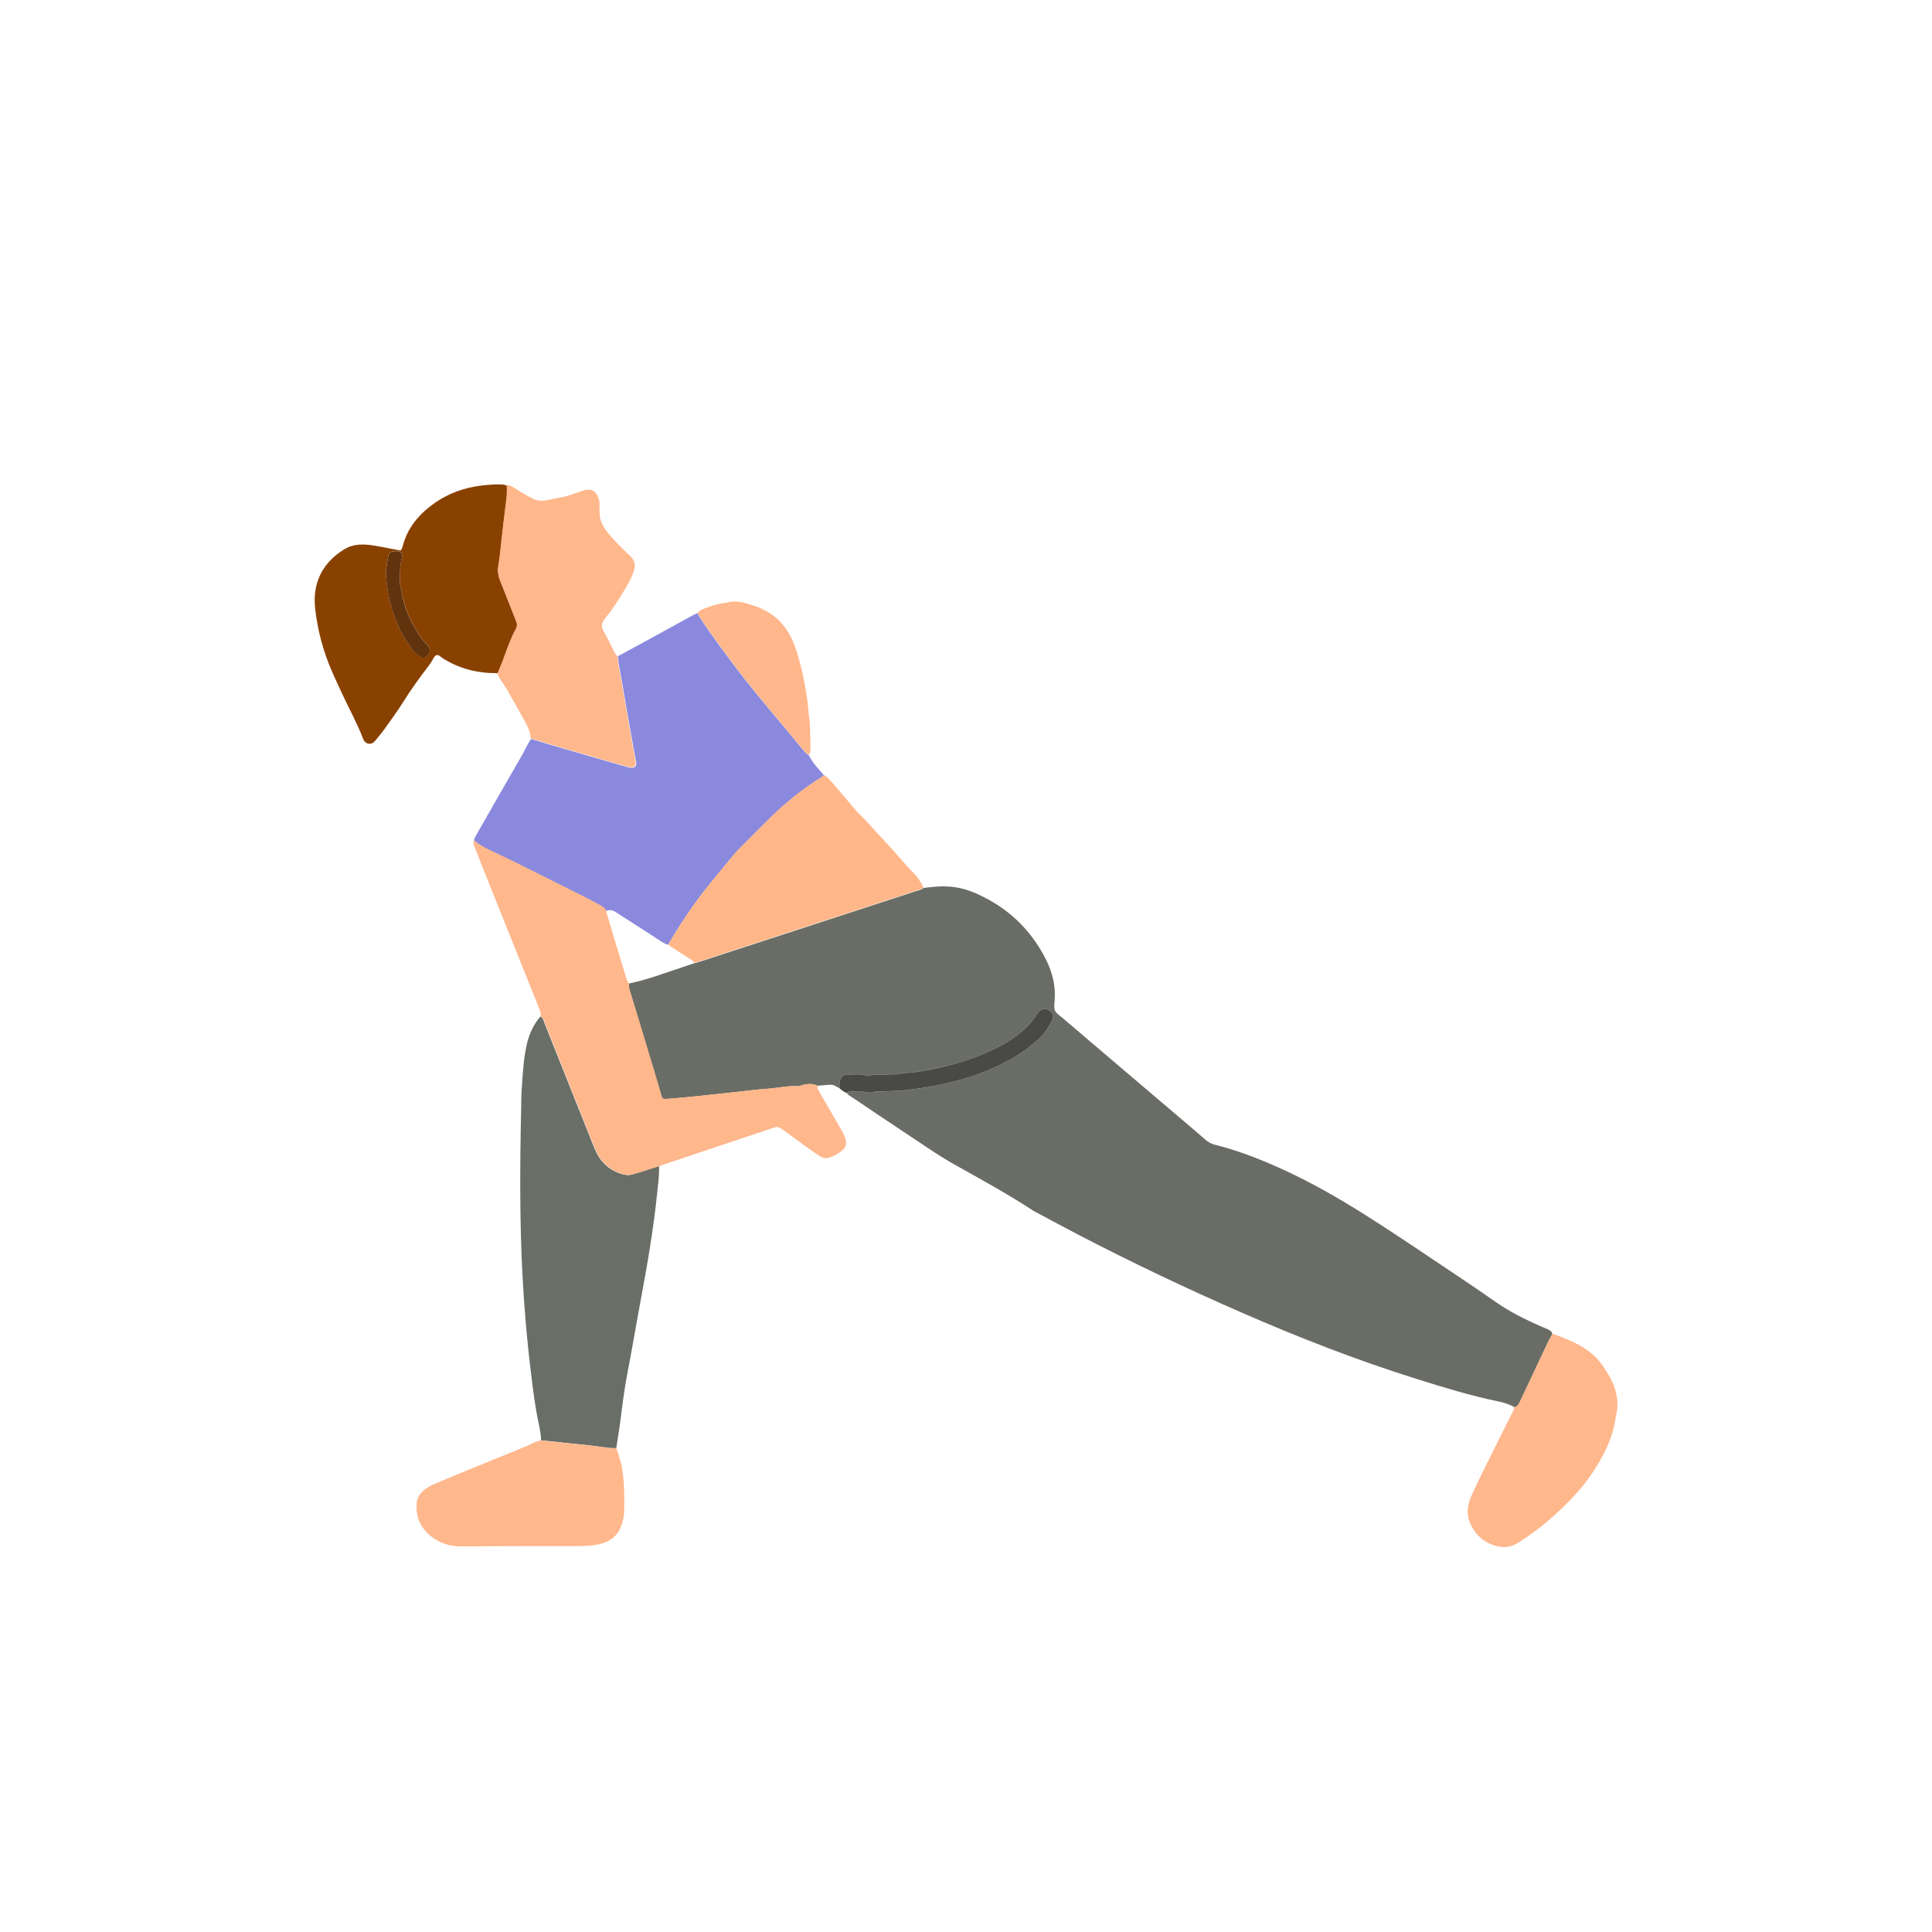
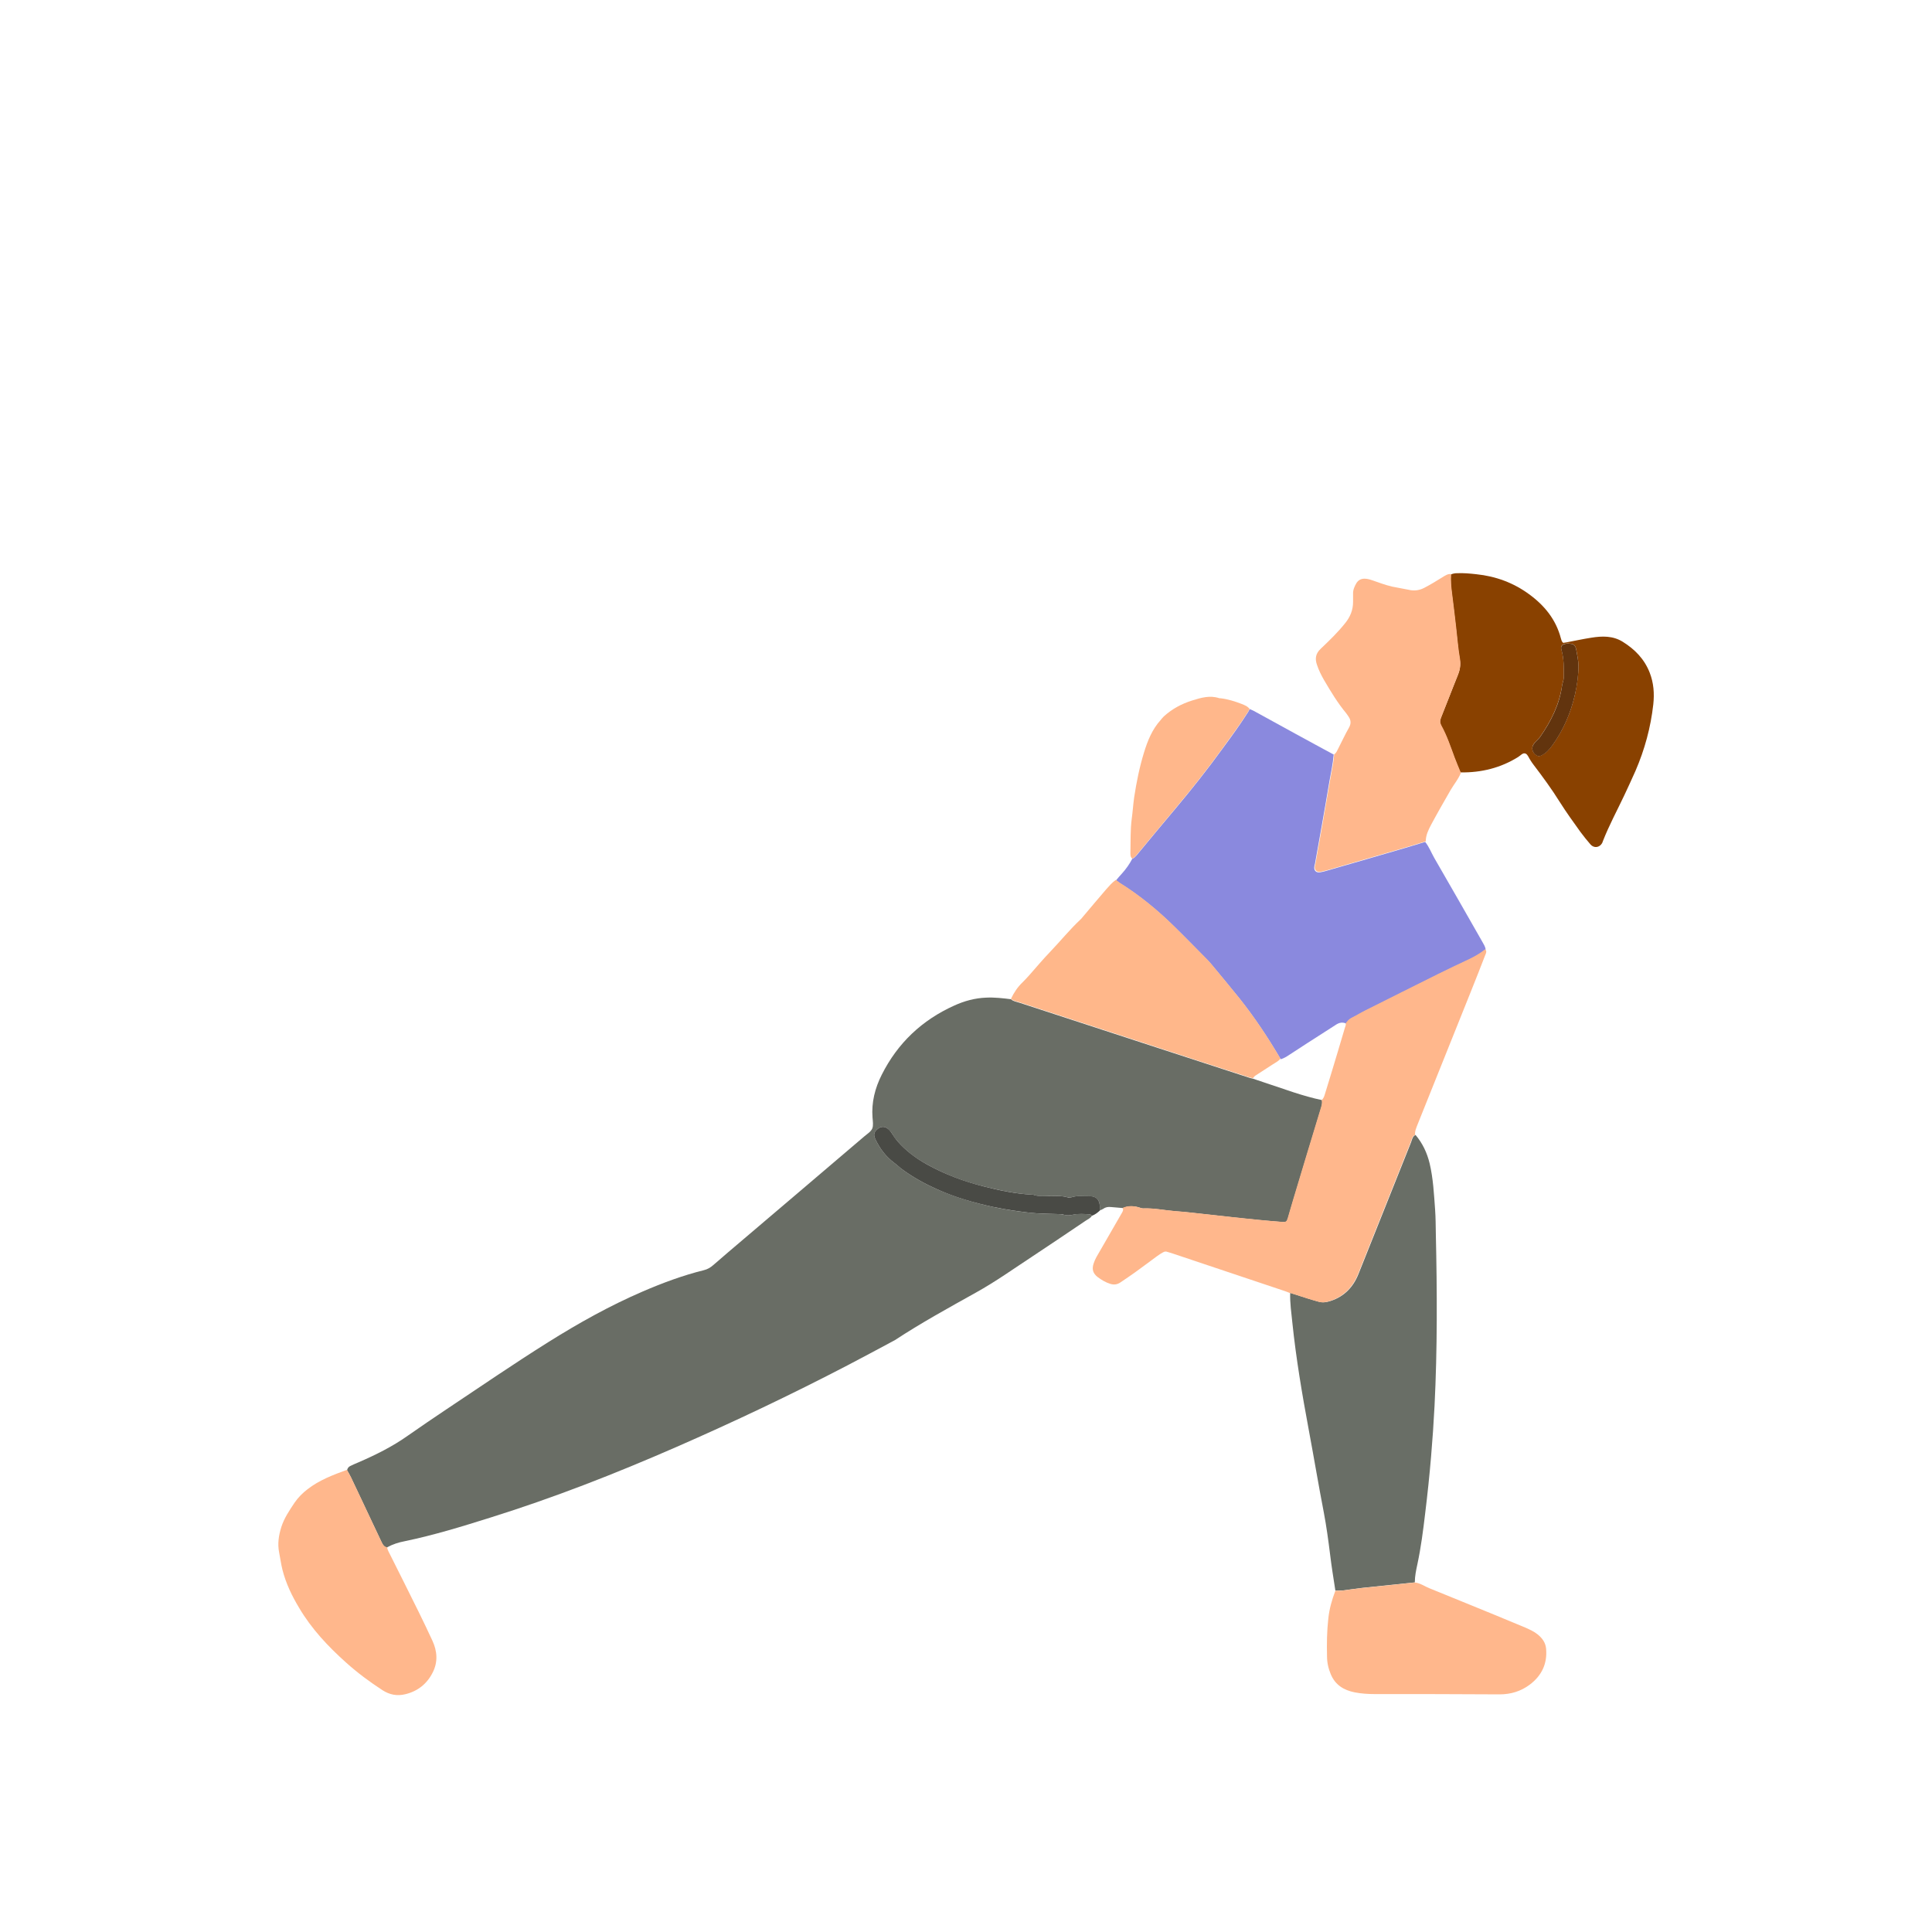
- <svg xmlns="http://www.w3.org/2000/svg" width="1417.3" height="1417.3" version="1.1" viewBox="0 0 1417.3 1417.3">
-   <g>
-     <g>
-       <g>
-         <path fill="#696d65" d="M 1110.9 1032.2 c -3.8 -2.1 -7.9 -3.4 -12.1 -4.2 -20.3 -4.2 -40.1 -10.3 -59.8 -16.5 -43.8 -13.7 -86.5 -30.4 -128.6 -48.8 -40.3 -17.6 -80.1 -36.5 -119.1 -56.8 -10.6 -5.5 -21.1 -11.2 -31.6 -16.8 -.5 -.3 -1 -.5 -1.5 -.8 -18.3 -12 -37.4 -22.5 -56.4 -33.1 -13.7 -7.6 -26.4 -16.7 -39.5 -25.3 -12.3 -8.1 -24.5 -16.4 -36.7 -24.6 -1.5 -1 -3.3 -1.7 -4.3 -3.4 .4 -.3 .8 -.9 1.3 -1 3.9 -.3 7.8 -.7 11.7 .2 2.3 .5 4.3 .7 6.6 0 1 -.3 2.2 -.4 3.3 -.4 6.9 -.2 13.7 -.2 20.6 -1 8.5 -.9 16.9 -2.2 25.2 -4 13.4 -2.9 26.6 -6.8 39.2 -12.4 8.2 -3.7 15.9 -7.9 23.2 -13.2 2.1 -1.5 4 -3.4 6.1 -4.9 5.8 -4.3 10 -9.8 13.1 -16.3 1.7 -3.5 1.1 -5.4 -1.9 -7.7 -2 -1.5 -4.7 -1.5 -6.7 .2 -1.1 1 -2.1 2.1 -2.9 3.4 -1.2 1.9 -2.4 3.8 -3.9 5.4 -5.7 6.5 -12.5 11.7 -20 15.8 -12.6 7 -25.9 12.1 -39.9 15.5 -11 2.7 -22 5.1 -33.4 5.7 -.4 0 -.8 0 -1.1 .1 -3 1.2 -6.2 .8 -9.4 .9 -4.8 .2 -9.7 -.6 -14.4 .9 -.7 .2 -1.5 .2 -2.2 0 -4.4 -1.5 -8.9 -.7 -13.3 -.8 -4.1 0 -6.5 2.5 -6.7 6.5 0 1.1 0 2.2 0 3.4 -.8 -.4 -1.7 -.7 -2.5 -1.2 -1.6 -1.2 -3.4 -1.4 -5.3 -1.2 -2.8 .3 -5.5 .4 -8.3 .7 -3.6 -1.6 -7.2 -1.5 -10.9 -.5 -1.1 .3 -2.2 .8 -3.2 .8 -7.5 -.3 -14.8 1.3 -22.2 1.9 -4.3 .3 -8.5 .7 -12.8 1.2 -9.1 1 -18.1 2 -27.2 3 -6.1 .7 -12.2 1.3 -18.3 1.9 -5.4 .5 -10.7 1 -16.1 1.4 -2.9 .2 -3.3 -.2 -4 -2.7 -1.2 -4.1 -2.3 -8.2 -3.6 -12.3 -6.4 -21.4 -12.9 -42.8 -19.4 -64.2 -.6 -1.8 -1 -3.6 -.6 -5.5 6.7 -1.4 13.2 -3.3 19.7 -5.4 9.4 -3.2 18.9 -6.3 28.3 -9.5 .9 -.2 1.8 -.4 2.7 -.7 21.1 -6.9 42.1 -13.7 63.2 -20.6 32 -10.5 64 -20.9 96.1 -31.4 2.1 -.7 4.4 -.9 6.1 -2.5 5.7 -.7 11.5 -1.4 17.3 -1.1 7.7 .3 15.1 2.3 22.1 5.5 22.4 10.1 39.3 26 50.4 48.1 4.7 9.3 7.2 19.2 6.4 29.7 -.2 2.6 -.7 5.5 .2 7.7 1 2.2 3.5 3.7 5.5 5.4 31.5 26.9 63.1 53.7 94.6 80.5 3.4 2.9 6.8 5.8 10.2 8.8 2 1.8 4.2 3.1 6.8 3.7 14.5 3.6 28.5 8.8 42.2 14.7 23 9.9 44.8 22.1 66 35.4 23.9 15 47.1 30.9 70.5 46.5 9 6 17.9 12.1 26.8 18.3 10.7 7.6 22.4 13.4 34.4 18.6 1.9 .8 3.8 1.6 5.6 2.5 1.3 .6 2 1.6 2.3 3 -.9 1.6 -1.9 3.2 -2.7 4.9 -4.9 10.2 -9.6 20.5 -14.5 30.7 -2.3 4.9 -4.6 9.7 -6.9 14.6 -.8 1.7 -1.8 3.3 -3.9 3.6 Z" />
-         <path fill="#8a89de" d="M 453.1 481.5 c 8.8 -4.8 17.6 -9.5 26.3 -14.3 9.9 -5.4 19.8 -10.9 29.7 -16.3 .8 -.4 1.7 -.7 2.5 -1.1 .4 .7 .7 1.3 1.1 2 5.5 8.7 11.5 16.9 17.6 25.2 10.5 14.5 21.6 28.5 33.1 42.2 9 10.7 17.9 21.4 26.8 32.2 .9 1 1.7 1.9 3 2.4 2 3.8 4.4 7.2 7.3 10.4 1.4 1.5 2.7 3 4 4.6 -.9 .7 -1.7 1.4 -2.7 2 -13.8 8.6 -26.3 18.9 -37.9 30.3 -7.1 6.9 -14 14 -20.9 21 -1.6 1.6 -3.2 3.2 -4.6 4.9 -6.5 7.9 -13.1 15.7 -19.5 23.7 -10.7 13.4 -20.1 27.6 -28.8 42.4 -2.2 -.6 -4.1 -1.8 -5.9 -3 -8.5 -5.6 -17.1 -11.1 -25.7 -16.6 -2.3 -1.5 -4.7 -3 -7 -4.5 -2.2 -1.4 -4.4 -1.8 -6.9 -.7 -1.1 -1.5 -2.2 -2.9 -4 -3.8 -3.2 -1.6 -6.2 -3.4 -9.3 -5 -17 -8.5 -34 -17 -51 -25.5 -7.2 -3.6 -14.4 -6.9 -21.7 -10.4 -3.9 -1.8 -7.6 -4 -10.9 -6.7 .2 -2.1 1.4 -3.8 2.4 -5.6 11.1 -19.4 22.1 -38.8 33.3 -58.1 2.1 -3.7 3.6 -7.7 6.3 -11.1 4.6 1.4 9.2 2.8 13.9 4.2 18 5.3 36.1 10.5 54.1 15.7 1.6 .5 3.2 .9 4.9 1.2 2.9 .5 4.6 -1.2 4.1 -4.2 0 -.5 -.3 -1.1 -.4 -1.6 -1.6 -9 -3.2 -17.9 -4.8 -26.9 -1.8 -10.1 -3.5 -20.1 -5.2 -30.2 -1.1 -6.2 -2.5 -12.4 -3 -18.7 Z" />
-         <path fill="#696e66" d="M 483.5 855.5 c .2 6.9 -.8 13.8 -1.5 20.6 -2.6 25 -6.8 49.8 -11.4 74.5 -3.6 19.2 -6.8 38.5 -10.5 57.6 -1.8 9.5 -3.1 19.1 -4.3 28.7 -1 8.5 -2.4 16.9 -3.7 25.4 -1.7 0 -3.3 0 -5 -.1 -4.6 -.5 -9.2 -1.3 -13.8 -1.8 -12.1 -1.3 -24.3 -2.5 -36.4 -3.8 0 -4.3 -.9 -8.5 -1.8 -12.7 -2.5 -11.7 -4 -23.5 -5.4 -35.3 -1.6 -13.1 -3 -26.3 -4.1 -39.5 -1 -11.7 -1.8 -23.4 -2.4 -35.1 -2 -39.8 -1.8 -79.7 -.9 -119.6 .1 -5.6 .1 -11.2 .5 -16.8 .8 -10.8 1.3 -21.5 3.8 -32.1 1.8 -7.4 4.9 -14 9.8 -19.8 2.1 1 2.4 3.2 3.1 5.1 12.2 30.5 24.3 60.9 36.5 91.4 3.6 9.1 9.8 15.7 19.3 18.8 2.8 .9 5.4 1.4 8.2 .6 2.5 -.7 5 -1.4 7.5 -2.2 4.1 -1.3 8.2 -2.6 12.2 -3.9 Z" />
-         <path fill="#ffb78c" d="M 483.5 855.5 c -4.1 1.3 -8.2 2.6 -12.2 3.9 -2.5 .8 -5 1.5 -7.5 2.2 -2.8 .8 -5.4 .3 -8.2 -.6 -9.5 -3.2 -15.7 -9.7 -19.3 -18.8 -12.2 -30.5 -24.3 -60.9 -36.5 -91.4 -.7 -1.9 -1 -4.1 -3.1 -5.1 .3 -2.7 -.9 -5.1 -1.8 -7.5 -12.3 -30.7 -24.6 -61.3 -36.9 -92 -3.4 -8.4 -6.7 -16.9 -10 -25.4 -.6 -1.4 -1.3 -2.7 0 -4.1 3.4 2.7 7 4.8 10.9 6.7 7.2 3.4 14.5 6.8 21.7 10.4 17 8.4 34 17 51 25.5 3.2 1.6 6.2 3.5 9.3 5 1.8 .9 2.9 2.3 4 3.8 -.2 1.1 .2 2.2 .6 3.2 1.7 5.5 3.2 11 4.9 16.5 2.9 9.8 5.9 19.5 8.9 29.3 .5 1.6 .9 3.2 2.3 4.3 -.4 1.9 0 3.7 .6 5.5 6.5 21.4 13 42.8 19.4 64.2 1.2 4.1 2.4 8.2 3.6 12.3 .8 2.6 1.2 2.9 4 2.7 5.4 -.4 10.8 -.9 16.1 -1.4 6.1 -.6 12.2 -1.3 18.3 -1.9 9.1 -1 18.1 -2 27.2 -3 4.3 -.5 8.5 -.9 12.8 -1.2 7.4 -.6 14.7 -2.2 22.2 -1.9 1.1 0 2.1 -.5 3.2 -.8 3.7 -1 7.4 -1.1 10.9 .5 -.8 1.6 .2 2.9 .9 4.1 3.5 6.1 7.1 12.3 10.6 18.4 2.2 3.9 4.5 7.7 6.7 11.6 .8 1.5 1.5 3 2 4.6 1.3 4 .4 6.9 -2.9 9.4 -2.7 2 -5.5 3.7 -8.8 4.7 -2.6 .8 -4.8 .4 -6.9 -1 -3.6 -2.4 -7.1 -4.8 -10.6 -7.3 -5 -3.6 -9.9 -7.3 -14.8 -10.9 -1.3 -1 -2.8 -1.9 -4.2 -2.7 -1 -.6 -2.1 -.8 -3.2 -.3 -.9 .3 -1.8 .5 -2.7 .8 -26.3 8.8 -52.6 17.6 -78.8 26.4 -1.2 .4 -2.4 .9 -3.6 1.4 Z" />
-         <path fill="#894100" d="M 365 493.8 c -14.3 .2 -27.7 -3.1 -39.9 -10.7 -1.7 -1 -3.3 -3.3 -5.3 -2.3 -1.4 .7 -2.1 2.9 -3.2 4.5 -.7 1.1 -1.4 2.2 -2.2 3.2 -6.4 8.4 -12.7 17 -18.3 26 -4.5 7.1 -9.4 13.9 -14.3 20.7 -2.2 3 -4.6 5.9 -7 8.7 -2.4 2.7 -6.2 2.2 -8 -.9 -.3 -.5 -.4 -1 -.6 -1.5 -4.3 -11 -9.9 -21.3 -14.9 -31.9 -2.6 -5.6 -5.2 -11.1 -7.7 -16.8 -6.4 -14.8 -10.6 -30.2 -12.4 -46.3 -.8 -7.5 -.3 -14.8 2.5 -22 3.7 -9.5 10.4 -16.3 18.8 -21.5 6.8 -4.2 14.2 -4 21.7 -2.8 5.9 .9 11.7 2.2 17.6 3.3 .7 .1 1.4 .2 2 .3 1.1 -.9 1.3 -2.1 1.6 -3.1 3.4 -13.1 11.4 -22.9 22.1 -30.7 10.9 -8 23.2 -12.5 36.7 -13.9 4.5 -.5 8.9 -.9 13.4 -.7 1.5 0 3 .3 4.3 .9 .3 4.5 -.1 8.9 -.7 13.4 -1 7.8 -1.9 15.5 -2.8 23.3 -.9 7.4 -1.4 14.9 -2.7 22.2 -.8 4.3 0 8 1.7 11.9 3.9 9.7 7.6 19.5 11.5 29.1 .8 1.9 .7 3.5 -.3 5.3 -3.9 7 -6.5 14.7 -9.2 22.2 -1.3 3.5 -2.8 6.9 -4.2 10.4 Z M 290.2 404.3 c -3.2 0 -4.9 .7 -5.5 4.4 -.6 3.6 -1.5 7.2 -1.5 11 0 6.7 1 13.3 2.4 19.8 2.9 12.8 8 24.7 15.7 35.4 2.1 2.9 4.4 5.5 7.7 7.1 1.1 .5 2.1 .7 3.2 0 3.3 -2 4.1 -5.5 1.7 -8.5 -1.3 -1.6 -3 -2.9 -4.1 -4.5 -7.5 -10.8 -13.3 -22.3 -15.2 -35.5 -.3 -2 -1.2 -3.9 -1.2 -6 0 -6.3 -.2 -12.6 1.6 -18.8 .7 -2.5 -.1 -3.8 -2.7 -4.3 -.9 -.2 -1.8 -.2 -2.1 -.2 Z" />
-         <path fill="#ffb78c" d="M 365 493.8 c 1.4 -3.5 2.9 -6.9 4.2 -10.4 2.8 -7.5 5.3 -15.1 9.2 -22.2 1 -1.8 1 -3.4 .3 -5.3 -3.9 -9.7 -7.5 -19.5 -11.5 -29.1 -1.6 -3.9 -2.4 -7.6 -1.7 -11.9 1.3 -7.3 1.8 -14.8 2.7 -22.2 .9 -7.8 1.8 -15.6 2.8 -23.3 .6 -4.5 1 -8.9 .7 -13.4 2.2 -.3 3.9 .9 5.7 2 4.3 2.7 8.6 5.3 13 7.6 3.5 1.8 7.1 2.2 10.8 1.3 3.8 -.8 7.7 -1.4 11.5 -2.2 4.7 -1.1 9.2 -2.8 13.8 -4.4 1.8 -.6 3.5 -1.1 5.4 -1.1 2.5 0 4.3 1.1 5.6 3.1 1.3 2.3 2.4 4.6 2.3 7.4 0 1.9 0 3.7 0 5.6 0 5.7 2 10.5 5.5 14.8 5.1 6.4 11 12.1 17 17.8 3.5 3.3 4.1 6.8 2.6 11.1 -1.2 3.7 -3 7.3 -4.9 10.6 -4.7 8 -9.5 16 -15.5 23.2 -.6 .7 -1 1.5 -1.6 2.3 -1.7 2.5 -1.8 4.9 -.2 7.7 2.7 4.7 4.9 9.6 7.4 14.4 .8 1.5 1.3 3.1 2.8 4 .5 6.3 1.9 12.5 3 18.7 1.7 10.1 3.5 20.1 5.2 30.2 1.6 9 3.2 17.9 4.8 26.9 0 .5 .3 1.1 .4 1.6 .5 3 -1.2 4.8 -4.1 4.2 -1.6 -.3 -3.3 -.8 -4.9 -1.2 -18 -5.2 -36.1 -10.5 -54.1 -15.7 -4.6 -1.4 -9.3 -2.8 -13.9 -4.2 0 -4.2 -1.8 -7.9 -3.7 -11.5 -4.4 -8.2 -9 -16.2 -13.6 -24.2 -2.4 -4.1 -5.6 -7.8 -7.3 -12.4 Z" />
-         <path fill="#ffb78a" d="M 490.2 692.8 c 8.7 -14.8 18.1 -29 28.8 -42.4 6.4 -8 13 -15.8 19.5 -23.7 1.4 -1.7 3 -3.3 4.6 -4.9 7 -7 13.9 -14.1 20.9 -21 11.6 -11.4 24.1 -21.7 37.9 -30.3 .9 -.6 1.8 -1.3 2.7 -2 2.7 1.8 4.7 4.3 6.8 6.6 5.5 6.3 10.8 12.8 16.2 19.1 .5 .6 .9 1.2 1.5 1.7 7.6 7.1 14.2 15.3 21.4 22.8 4.9 5.1 9.4 10.5 14.1 15.8 1.5 1.7 3 3.3 4.6 4.9 3.6 3.4 6.2 7.3 8.3 11.7 -1.7 1.6 -4 1.8 -6.1 2.5 -32 10.5 -64 20.9 -96.1 31.4 -21.1 6.9 -42.1 13.8 -63.2 20.6 -.9 .3 -1.8 .4 -2.7 .7 -.5 -.5 -.9 -1.2 -1.4 -1.6 -4.2 -2.7 -8.4 -5.4 -12.5 -8.1 -1.8 -1.2 -3.9 -2.1 -5.2 -3.9 Z" />
-         <path fill="#ffb78c" d="M 1110.9 1032.2 c 2.1 -.3 3.1 -1.9 3.9 -3.6 2.3 -4.9 4.6 -9.7 6.9 -14.6 4.8 -10.2 9.6 -20.5 14.5 -30.7 .8 -1.7 1.8 -3.2 2.7 -4.9 9.6 3.5 19.2 7.1 27.4 13.5 3.4 2.6 6.4 5.6 8.9 9.2 3.6 5.4 7.3 10.8 9.3 17.1 1.8 5.8 2.7 11.5 1.5 17.6 -.8 4 -1.3 8 -2.3 12 -2.4 9.5 -6.6 18.2 -11.6 26.5 -8.6 14.6 -20.1 26.8 -32.6 38 -7.9 7.1 -16.4 13.4 -25.3 19.2 -5 3.2 -10.1 4.2 -15.9 2.8 -8.7 -2.1 -15.1 -7.3 -19 -15.1 -3.7 -7.2 -3.2 -14.8 .2 -22.1 3 -6.6 6.2 -13.1 9.4 -19.7 6.5 -13.2 13.1 -26.3 19.7 -39.5 .9 -1.8 2 -3.6 2.4 -5.6 Z" />
-         <path fill="#ffb78c" d="M 396.9 1056.7 c 12.1 1.3 24.3 2.5 36.4 3.8 4.6 .5 9.2 1.2 13.8 1.8 1.6 .2 3.3 0 5 .1 2.4 6.3 4.2 12.6 4.9 19.3 1 8.8 1.1 17.5 .9 26.2 0 4.3 -.9 8.5 -2.6 12.5 -3.1 7.5 -9.1 11.1 -16.6 12.6 -4.6 .9 -9.2 1.2 -13.9 1.2 -28.9 0 -57.8 0 -86.8 .2 -7.8 0 -14.7 -2.1 -20.9 -6.7 -8.4 -6.3 -12.4 -14.7 -11.4 -25.2 .4 -4.1 2.7 -7.2 5.9 -9.8 2.5 -2 5.4 -3.3 8.3 -4.6 6.9 -2.9 13.8 -5.7 20.7 -8.6 15.3 -6.3 30.7 -12.5 46.1 -18.8 1.7 -.7 3.4 -1.6 5 -2.4 1.7 -.8 3.4 -1.5 5.3 -1.6 Z" />
-         <path fill="#ffb78b" d="M 593.3 553.7 c -1.3 -.5 -2.2 -1.4 -3 -2.4 -8.9 -10.7 -17.8 -21.5 -26.8 -32.2 -11.5 -13.7 -22.6 -27.7 -33.1 -42.2 -6 -8.3 -12.1 -16.5 -17.6 -25.2 -.4 -.6 -.7 -1.3 -1.1 -2 1.4 -1.9 3.6 -2.7 5.6 -3.5 4.7 -1.8 9.5 -3.3 14.5 -3.9 .4 0 .8 0 1.1 -.1 6.4 -2.1 12.5 -.3 18.6 1.6 7.4 2.3 14.1 5.9 19.8 11.1 .8 .7 1.5 1.7 2.2 2.5 5.9 6.5 9.1 14.5 11.6 22.7 3.1 10.1 5.2 20.5 6.8 31 .7 4.9 1 10 1.7 15 1 7.6 .7 15.2 .9 22.9 0 1.7 .2 3.4 -1.2 4.7 Z" />
-         <path fill="#494a45" d="M 615.8 798.2 c 0 -1.1 0 -2.2 0 -3.4 .2 -4 2.6 -6.6 6.7 -6.5 4.4 0 8.9 -.7 13.3 .8 .7 .2 1.5 .3 2.2 0 4.7 -1.5 9.6 -.6 14.4 -.9 3.1 -.2 6.3 .3 9.4 -.9 .3 -.1 .7 -.1 1.1 -.1 11.3 -.6 22.4 -2.9 33.4 -5.7 14 -3.5 27.3 -8.5 39.9 -15.5 7.5 -4.2 14.3 -9.3 20 -15.8 1.5 -1.7 2.7 -3.6 3.9 -5.4 .8 -1.3 1.7 -2.4 2.9 -3.4 2 -1.7 4.7 -1.7 6.7 -.2 3 2.3 3.6 4.2 1.9 7.7 -3.1 6.5 -7.3 12 -13.1 16.3 -2.1 1.5 -3.9 3.4 -6.1 4.9 -7.3 5.3 -15 9.5 -23.2 13.2 -12.6 5.7 -25.8 9.5 -39.2 12.4 -8.3 1.8 -16.7 3 -25.2 4 -6.9 .8 -13.7 .7 -20.6 1 -1.1 0 -2.3 0 -3.3 .4 -2.2 .7 -4.3 .5 -6.6 0 -3.8 -.8 -7.8 -.5 -11.7 -.2 -.5 0 -.9 .6 -1.3 1 -2.1 -.8 -3.9 -2.1 -5.5 -3.6 Z" />
-         <path fill="#62340e" d="M 290.2 404.3 c .2 0 1.2 0 2.1 .2 2.5 .5 3.4 1.8 2.7 4.3 -1.8 6.2 -1.6 12.5 -1.6 18.8 0 2.1 .9 4 1.2 6 1.8 13.2 7.7 24.7 15.2 35.5 1.2 1.7 2.9 2.9 4.1 4.5 2.4 3 1.6 6.5 -1.7 8.5 -1.1 .6 -2.1 .5 -3.2 0 -3.3 -1.6 -5.6 -4.2 -7.7 -7.1 -7.7 -10.7 -12.8 -22.6 -15.7 -35.4 -1.5 -6.5 -2.4 -13.1 -2.4 -19.8 0 -3.8 .9 -7.4 1.5 -11 .6 -3.7 2.2 -4.5 5.5 -4.4 Z" />
-       </g>
-     </g>
-   </g>
+ <svg xmlns="http://www.w3.org/2000/svg" width="500" height="500" viewBox="0 0 500 500" fill="none">
+   <path d="M100.211 400.433C101.627 399.651 103.154 399.167 104.718 398.869C112.279 397.305 119.654 395.032 126.992 392.723C143.306 387.62 159.21 381.4 174.891 374.547C189.902 367.991 204.726 360.952 219.252 353.391C223.2 351.342 227.111 349.219 231.022 347.133C231.208 347.021 231.395 346.947 231.581 346.835C238.397 342.365 245.511 338.455 252.588 334.506C257.691 331.676 262.421 328.286 267.301 325.083C271.882 322.066 276.426 318.974 280.97 315.92C281.529 315.548 282.199 315.287 282.572 314.654C282.423 314.542 282.274 314.319 282.088 314.281C280.635 314.17 279.182 314.021 277.73 314.356C276.873 314.542 276.128 314.617 275.271 314.356C274.899 314.244 274.452 314.207 274.042 314.207C271.472 314.132 268.939 314.132 266.369 313.834C263.203 313.499 260.075 313.015 256.983 312.345C251.992 311.264 247.076 309.812 242.382 307.726C239.328 306.348 236.46 304.783 233.741 302.809C232.959 302.251 232.251 301.543 231.469 300.984C229.309 299.383 227.745 297.334 226.59 294.913C225.957 293.609 226.18 292.902 227.298 292.045C228.042 291.486 229.048 291.486 229.793 292.12C230.203 292.492 230.575 292.902 230.873 293.386C231.32 294.094 231.767 294.801 232.326 295.397C234.449 297.818 236.982 299.755 239.775 301.282C244.468 303.89 249.422 305.789 254.637 307.056C258.734 308.061 262.831 308.955 267.077 309.179C267.226 309.179 267.375 309.179 267.487 309.216C268.604 309.663 269.796 309.514 270.988 309.551C272.776 309.626 274.601 309.328 276.352 309.886C276.612 309.961 276.91 309.961 277.171 309.886C278.81 309.328 280.486 309.626 282.125 309.588C283.652 309.588 284.546 310.519 284.62 312.009C284.62 312.419 284.62 312.829 284.62 313.276C284.918 313.127 285.254 313.015 285.552 312.829C286.148 312.382 286.818 312.307 287.526 312.382C288.569 312.494 289.574 312.531 290.617 312.643C291.958 312.047 293.299 312.084 294.677 312.456C295.087 312.568 295.496 312.754 295.869 312.754C298.662 312.643 301.381 313.238 304.138 313.462C305.739 313.574 307.304 313.723 308.905 313.909C312.295 314.281 315.647 314.654 319.036 315.026C321.308 315.287 323.581 315.511 325.853 315.734C327.864 315.92 329.838 316.107 331.849 316.255C332.93 316.33 333.079 316.181 333.339 315.25C333.786 313.723 334.196 312.196 334.68 310.668C337.064 302.698 339.485 294.727 341.906 286.756C342.129 286.086 342.278 285.415 342.129 284.707C339.634 284.186 337.213 283.478 334.792 282.696C331.291 281.504 327.752 280.35 324.251 279.158C323.916 279.083 323.581 279.009 323.245 278.897C315.386 276.327 307.564 273.794 299.705 271.224C287.786 267.313 275.867 263.44 263.911 259.529C263.129 259.268 262.272 259.193 261.639 258.597C259.516 258.337 257.356 258.076 255.195 258.188C252.327 258.299 249.571 259.044 246.964 260.236C238.621 263.998 232.326 269.92 228.191 278.152C226.441 281.616 225.51 285.303 225.808 289.214C225.882 290.183 226.068 291.263 225.733 292.082C225.361 292.902 224.43 293.46 223.685 294.094C211.952 304.113 200.182 314.095 188.449 324.077C187.183 325.157 185.916 326.238 184.65 327.355C183.905 328.025 183.086 328.51 182.117 328.733C176.716 330.074 171.502 332.011 166.399 334.208C157.832 337.896 149.712 342.44 141.816 347.394C132.914 352.981 124.273 358.903 115.557 364.714C112.205 366.948 108.89 369.22 105.575 371.53C101.59 374.361 97.232 376.521 92.762 378.458C92.054 378.756 91.347 379.054 90.676 379.389C90.192 379.612 89.931 379.985 89.82 380.506C90.155 381.102 90.527 381.698 90.825 382.331C92.65 386.13 94.401 389.967 96.226 393.766C97.083 395.591 97.939 397.379 98.796 399.204C99.094 399.837 99.466 400.433 100.249 400.545L100.211 400.433Z" fill="#696D65" />
+   <path d="M345.221 195.315C341.943 193.527 338.666 191.777 335.425 189.989C331.738 187.977 328.05 185.929 324.363 183.918C324.065 183.769 323.73 183.657 323.432 183.508C323.283 183.769 323.171 183.992 323.022 184.253C320.973 187.493 318.739 190.547 316.467 193.639C312.556 199.04 308.421 204.254 304.138 209.357C300.786 213.343 297.471 217.328 294.156 221.351C293.82 221.723 293.523 222.058 293.038 222.244C292.293 223.66 291.399 224.926 290.319 226.118C289.798 226.677 289.314 227.236 288.829 227.832C289.165 228.092 289.463 228.353 289.835 228.576C294.975 231.78 299.631 235.616 303.952 239.862C306.596 242.432 309.166 245.077 311.736 247.684C312.332 248.28 312.928 248.876 313.45 249.509C315.871 252.452 318.329 255.357 320.713 258.337C324.698 263.328 328.199 268.617 331.44 274.129C332.259 273.906 332.967 273.459 333.637 273.012C336.803 270.926 340.007 268.878 343.21 266.829C344.066 266.27 344.96 265.712 345.817 265.153C346.636 264.631 347.456 264.482 348.387 264.892C348.797 264.333 349.207 263.812 349.877 263.477C351.069 262.881 352.186 262.21 353.341 261.614C359.673 258.448 366.005 255.282 372.337 252.116C375.019 250.776 377.7 249.546 380.419 248.243C381.872 247.572 383.25 246.753 384.479 245.747C384.405 244.965 383.958 244.332 383.585 243.661C379.451 236.436 375.354 229.21 371.182 222.021C370.4 220.643 369.841 219.153 368.836 217.887C367.122 218.408 365.409 218.93 363.658 219.451C356.954 221.425 350.212 223.362 343.508 225.299C342.912 225.485 342.316 225.634 341.683 225.746C340.602 225.932 339.969 225.299 340.156 224.181C340.156 223.995 340.267 223.772 340.305 223.585C340.9 220.233 341.496 216.918 342.092 213.566C342.763 209.804 343.396 206.079 344.029 202.317C344.439 200.008 344.96 197.699 345.147 195.352L345.221 195.315Z" fill="#8A89DE" />
+   <path d="M333.898 334.618C333.823 337.188 334.196 339.758 334.457 342.291C335.425 351.603 336.989 360.84 338.703 370.04C340.044 377.191 341.236 384.38 342.614 391.494C343.284 395.033 343.768 398.608 344.215 402.184C344.588 405.35 345.109 408.479 345.593 411.645C346.227 411.645 346.823 411.645 347.456 411.607C349.169 411.421 350.882 411.123 352.596 410.937C357.103 410.453 361.647 410.006 366.154 409.522C366.154 407.92 366.489 406.356 366.824 404.791C367.755 400.433 368.314 396.038 368.835 391.643C369.431 386.764 369.953 381.847 370.363 376.931C370.735 372.573 371.033 368.215 371.257 363.857C372.001 349.033 371.927 334.171 371.592 319.31C371.554 317.224 371.554 315.138 371.405 313.052C371.108 309.03 370.921 305.044 369.99 301.096C369.32 298.34 368.165 295.882 366.34 293.721C365.558 294.094 365.446 294.913 365.185 295.621C360.641 306.981 356.134 318.304 351.59 329.664C350.249 333.054 347.94 335.512 344.402 336.667C343.359 337.002 342.39 337.188 341.347 336.89C340.416 336.63 339.485 336.369 338.554 336.071C337.027 335.587 335.5 335.102 334.01 334.618H333.898Z" fill="#696E66" />
+   <path d="M333.898 334.618C335.425 335.102 336.952 335.586 338.442 336.07C339.373 336.368 340.305 336.629 341.236 336.89C342.279 337.188 343.247 337.002 344.29 336.666C347.828 335.474 350.138 333.053 351.479 329.664C356.023 318.304 360.53 306.981 365.074 295.62C365.334 294.913 365.446 294.093 366.228 293.721C366.117 292.715 366.564 291.821 366.899 290.927C371.48 279.492 376.061 268.095 380.643 256.66C381.909 253.531 383.138 250.365 384.368 247.199C384.591 246.678 384.852 246.194 384.368 245.672C383.101 246.678 381.76 247.46 380.308 248.168C377.626 249.434 374.907 250.701 372.225 252.042C365.893 255.17 359.561 258.374 353.229 261.539C352.037 262.135 350.92 262.843 349.765 263.402C349.095 263.737 348.685 264.259 348.275 264.817C348.35 265.227 348.201 265.637 348.052 266.009C347.419 268.058 346.86 270.106 346.227 272.155C345.147 275.805 344.029 279.418 342.912 283.068C342.726 283.664 342.577 284.26 342.055 284.67C342.204 285.377 342.055 286.048 341.832 286.718C339.411 294.689 336.99 302.66 334.606 310.631C334.159 312.158 333.712 313.685 333.265 315.212C332.967 316.181 332.818 316.292 331.775 316.218C329.764 316.069 327.752 315.883 325.778 315.696C323.506 315.473 321.234 315.212 318.962 314.989C315.573 314.616 312.22 314.244 308.831 313.871C307.229 313.685 305.665 313.536 304.063 313.424C301.307 313.201 298.588 312.605 295.795 312.717C295.385 312.717 295.012 312.53 294.603 312.419C293.225 312.046 291.846 312.009 290.543 312.605C290.841 313.201 290.468 313.685 290.208 314.132C288.904 316.404 287.563 318.713 286.259 320.985C285.44 322.438 284.583 323.853 283.764 325.306C283.466 325.865 283.205 326.423 283.019 327.019C282.535 328.509 282.87 329.589 284.099 330.521C285.105 331.266 286.148 331.899 287.377 332.271C288.345 332.569 289.165 332.42 289.947 331.899C291.288 331.005 292.591 330.111 293.895 329.18C295.757 327.839 297.582 326.461 299.408 325.12C299.892 324.747 300.45 324.412 300.972 324.114C301.344 323.891 301.754 323.816 302.164 324.002C302.499 324.114 302.834 324.189 303.169 324.3C312.965 327.578 322.761 330.856 332.52 334.134C332.967 334.283 333.414 334.469 333.861 334.655L333.898 334.618Z" fill="#FFB78C" />
+   <path d="M378.036 199.896C383.362 199.971 388.353 198.742 392.897 195.911C393.53 195.538 394.126 194.682 394.871 195.054C395.393 195.315 395.653 196.134 396.063 196.73C396.324 197.14 396.584 197.55 396.882 197.922C399.266 201.051 401.613 204.254 403.699 207.606C405.375 210.251 407.2 212.784 409.025 215.317C409.844 216.434 410.738 217.514 411.632 218.557C412.526 219.563 413.941 219.376 414.612 218.222C414.724 218.036 414.761 217.849 414.835 217.663C416.437 213.566 418.523 209.73 420.385 205.781C421.354 203.696 422.322 201.647 423.253 199.524C425.637 194.011 427.201 188.275 427.872 182.279C428.17 179.485 427.983 176.766 426.941 174.084C425.562 170.546 423.067 168.013 419.938 166.076C417.405 164.512 414.649 164.586 411.856 165.033C409.658 165.369 407.498 165.853 405.3 166.262C405.039 166.3 404.779 166.337 404.555 166.374C404.146 166.039 404.071 165.592 403.959 165.22C402.693 160.34 399.713 156.69 395.728 153.785C391.668 150.805 387.086 149.129 382.058 148.607C380.382 148.421 378.743 148.272 377.067 148.347C376.508 148.347 375.95 148.458 375.465 148.682C375.354 150.358 375.503 151.997 375.726 153.673C376.099 156.578 376.434 159.446 376.769 162.352C377.104 165.108 377.291 167.901 377.775 170.62C378.073 172.222 377.775 173.6 377.142 175.053C375.689 178.666 374.311 182.316 372.858 185.892C372.56 186.599 372.597 187.195 372.97 187.866C374.423 190.473 375.391 193.341 376.397 196.134C376.881 197.438 377.44 198.704 377.961 200.008L378.036 199.896ZM405.896 166.56C407.088 166.56 407.721 166.821 407.945 168.199C408.168 169.54 408.503 170.881 408.503 172.296C408.503 174.792 408.131 177.25 407.609 179.671C406.529 184.439 404.63 188.871 401.762 192.857C400.98 193.937 400.123 194.905 398.894 195.501C398.484 195.687 398.112 195.762 397.702 195.501C396.473 194.756 396.175 193.453 397.069 192.335C397.553 191.739 398.186 191.255 398.596 190.659C401.389 186.636 403.55 182.353 404.257 177.437C404.369 176.692 404.704 175.984 404.704 175.202C404.704 172.855 404.779 170.509 404.108 168.199C403.848 167.268 404.146 166.784 405.114 166.598C405.449 166.523 405.784 166.523 405.896 166.523V166.56Z" fill="#894100" />
+   <path d="M378.035 199.897C377.514 198.593 376.955 197.327 376.471 196.023C375.428 193.23 374.497 190.399 373.044 187.754C372.672 187.084 372.672 186.488 372.933 185.78C374.385 182.167 375.726 178.517 377.216 174.941C377.812 173.489 378.11 172.111 377.849 170.509C377.365 167.79 377.179 164.996 376.844 162.24C376.508 159.335 376.173 156.43 375.801 153.562C375.577 151.886 375.428 150.247 375.54 148.571C374.721 148.459 374.087 148.906 373.417 149.316C371.815 150.321 370.214 151.29 368.575 152.146C367.271 152.817 365.93 152.966 364.552 152.631C363.137 152.333 361.684 152.109 360.269 151.811C358.518 151.401 356.842 150.768 355.129 150.172C354.458 149.949 353.825 149.763 353.117 149.763C352.186 149.763 351.516 150.172 351.032 150.917C350.547 151.774 350.138 152.631 350.175 153.673C350.175 154.381 350.175 155.052 350.175 155.759C350.175 157.882 349.43 159.67 348.126 161.272C346.227 163.656 344.029 165.779 341.794 167.902C340.491 169.131 340.267 170.435 340.826 172.036C341.273 173.414 341.943 174.755 342.651 175.984C344.402 178.964 346.189 181.944 348.424 184.626C348.648 184.886 348.797 185.184 349.02 185.482C349.653 186.413 349.691 187.307 349.095 188.35C348.089 190.101 347.27 191.926 346.338 193.714C346.04 194.272 345.854 194.868 345.296 195.204C345.109 197.55 344.588 199.859 344.178 202.169C343.545 205.931 342.874 209.655 342.241 213.417C341.645 216.77 341.049 220.085 340.453 223.437C340.453 223.623 340.342 223.846 340.304 224.033C340.118 225.15 340.751 225.821 341.832 225.597C342.428 225.485 343.061 225.299 343.657 225.15C350.361 223.213 357.103 221.239 363.807 219.302C365.521 218.781 367.271 218.259 368.985 217.738C368.985 216.174 369.655 214.795 370.363 213.455C372.001 210.4 373.715 207.421 375.428 204.441C376.322 202.914 377.514 201.536 378.147 199.822L378.035 199.897Z" fill="#FFB78C" />
+   <path d="M331.402 274.018C328.162 268.505 324.661 263.216 320.675 258.225C318.291 255.245 315.833 252.34 313.412 249.397C312.891 248.764 312.295 248.168 311.699 247.572C309.092 244.965 306.521 242.32 303.914 239.75C299.594 235.504 294.938 231.668 289.798 228.465C289.462 228.241 289.127 227.98 288.792 227.72C287.786 228.39 287.041 229.321 286.259 230.178C284.211 232.525 282.237 234.946 280.225 237.292C280.039 237.516 279.89 237.739 279.667 237.925C276.836 240.57 274.377 243.624 271.696 246.418C269.871 248.317 268.195 250.329 266.444 252.303C265.885 252.936 265.326 253.532 264.731 254.128C263.39 255.394 262.421 256.847 261.639 258.486C262.272 259.082 263.129 259.156 263.911 259.417C275.83 263.328 287.749 267.201 299.705 271.112C307.564 273.682 315.386 276.252 323.245 278.785C323.581 278.897 323.916 278.934 324.251 279.046C324.437 278.86 324.586 278.599 324.772 278.45C326.337 277.444 327.901 276.439 329.428 275.433C330.099 274.986 330.881 274.651 331.365 273.98L331.402 274.018Z" fill="#FFB78A" />
+   <path d="M100.211 400.433C99.429 400.322 99.057 399.726 98.759 399.092C97.902 397.267 97.045 395.479 96.189 393.654C94.401 389.855 92.613 386.019 90.788 382.22C90.49 381.586 90.118 381.028 89.782 380.395C86.207 381.698 82.631 383.039 79.577 385.423C78.31 386.391 77.193 387.509 76.262 388.85C74.921 390.861 73.543 392.872 72.798 395.219C72.127 397.379 71.792 399.502 72.239 401.774C72.537 403.264 72.723 404.754 73.096 406.244C73.99 409.782 75.554 413.023 77.416 416.114C80.62 421.552 84.903 426.096 89.559 430.268C92.501 432.913 95.667 435.259 98.982 437.419C100.845 438.611 102.744 438.984 104.904 438.462C108.145 437.68 110.529 435.743 111.981 432.838C113.36 430.156 113.173 427.326 111.907 424.606C110.789 422.148 109.598 419.727 108.406 417.269C105.985 412.352 103.526 407.473 101.068 402.556C100.733 401.886 100.323 401.216 100.174 400.471L100.211 400.433Z" fill="#FFB78C" />
+   <path d="M366.154 409.559C361.647 410.043 357.103 410.49 352.596 410.974C350.883 411.16 349.169 411.421 347.456 411.644C346.86 411.719 346.227 411.644 345.594 411.682C344.7 414.028 344.029 416.375 343.768 418.87C343.396 422.148 343.359 425.389 343.433 428.629C343.433 430.231 343.768 431.795 344.402 433.285C345.556 436.078 347.791 437.419 350.585 437.978C352.298 438.313 354.011 438.425 355.762 438.425C366.526 438.425 377.291 438.425 388.092 438.499C390.997 438.499 393.567 437.717 395.877 436.004C399.005 433.657 400.495 430.529 400.123 426.618C399.974 425.091 399.117 423.936 397.925 422.967C396.994 422.223 395.914 421.738 394.834 421.254C392.264 420.174 389.694 419.131 387.124 418.051C381.425 415.704 375.689 413.395 369.953 411.048C369.32 410.788 368.687 410.453 368.091 410.155C367.457 409.857 366.824 409.596 366.117 409.559H366.154Z" fill="#FFB78C" />
+   <path d="M293.001 222.207C293.485 222.021 293.821 221.685 294.119 221.313C297.434 217.328 300.748 213.305 304.101 209.32C308.384 204.217 312.518 199.002 316.429 193.601C318.664 190.51 320.936 187.456 322.985 184.215C323.134 183.992 323.246 183.731 323.395 183.47C322.873 182.763 322.054 182.465 321.309 182.167C319.558 181.496 317.77 180.937 315.908 180.714C315.759 180.714 315.61 180.714 315.498 180.677C313.114 179.895 310.842 180.565 308.57 181.273C305.814 182.129 303.319 183.47 301.195 185.407C300.897 185.668 300.637 186.04 300.376 186.338C298.178 188.759 296.987 191.739 296.055 194.793C294.901 198.555 294.119 202.429 293.523 206.34C293.262 208.165 293.15 210.064 292.889 211.927C292.517 214.758 292.629 217.588 292.554 220.456C292.554 221.09 292.48 221.723 293.001 222.207Z" fill="#FFB78B" />
+   <path d="M284.62 313.276C284.62 312.866 284.62 312.456 284.62 312.009C284.546 310.519 283.652 309.551 282.125 309.588C280.486 309.588 278.81 309.327 277.171 309.886C276.91 309.961 276.612 309.998 276.352 309.886C274.601 309.327 272.776 309.663 270.988 309.551C269.833 309.476 268.641 309.663 267.487 309.216C267.375 309.178 267.226 309.178 267.077 309.178C262.868 308.955 258.734 308.098 254.637 307.055C249.422 305.752 244.468 303.889 239.775 301.282C236.982 299.718 234.449 297.818 232.326 295.397C231.767 294.764 231.32 294.056 230.873 293.386C230.575 292.902 230.24 292.492 229.793 292.119C229.048 291.486 228.042 291.486 227.297 292.045C226.18 292.902 225.957 293.609 226.59 294.913C227.744 297.334 229.309 299.383 231.469 300.984C232.251 301.543 232.922 302.251 233.741 302.809C236.46 304.783 239.328 306.348 242.382 307.726C247.076 309.849 251.992 311.264 256.983 312.344C260.075 313.015 263.203 313.462 266.369 313.834C268.939 314.132 271.472 314.095 274.042 314.207C274.452 314.207 274.899 314.207 275.271 314.356C276.091 314.616 276.873 314.542 277.73 314.356C279.145 314.058 280.635 314.17 282.088 314.281C282.274 314.281 282.423 314.505 282.572 314.654C283.354 314.356 284.024 313.872 284.62 313.313V313.276Z" fill="#494A45" />
+   <path d="M405.896 166.561C405.822 166.561 405.449 166.561 405.114 166.635C404.183 166.821 403.848 167.305 404.108 168.237C404.779 170.546 404.704 172.893 404.704 175.239C404.704 176.021 404.369 176.729 404.257 177.474C403.587 182.39 401.389 186.674 398.596 190.696C398.149 191.33 397.516 191.777 397.069 192.373C396.175 193.49 396.473 194.794 397.702 195.539C398.112 195.762 398.484 195.725 398.894 195.539C400.123 194.943 400.98 193.974 401.762 192.894C404.63 188.909 406.529 184.476 407.609 179.709C408.168 177.288 408.503 174.829 408.503 172.334C408.503 170.918 408.168 169.578 407.945 168.237C407.721 166.859 407.125 166.561 405.896 166.598V166.561Z" fill="#62340E" />
</svg>
